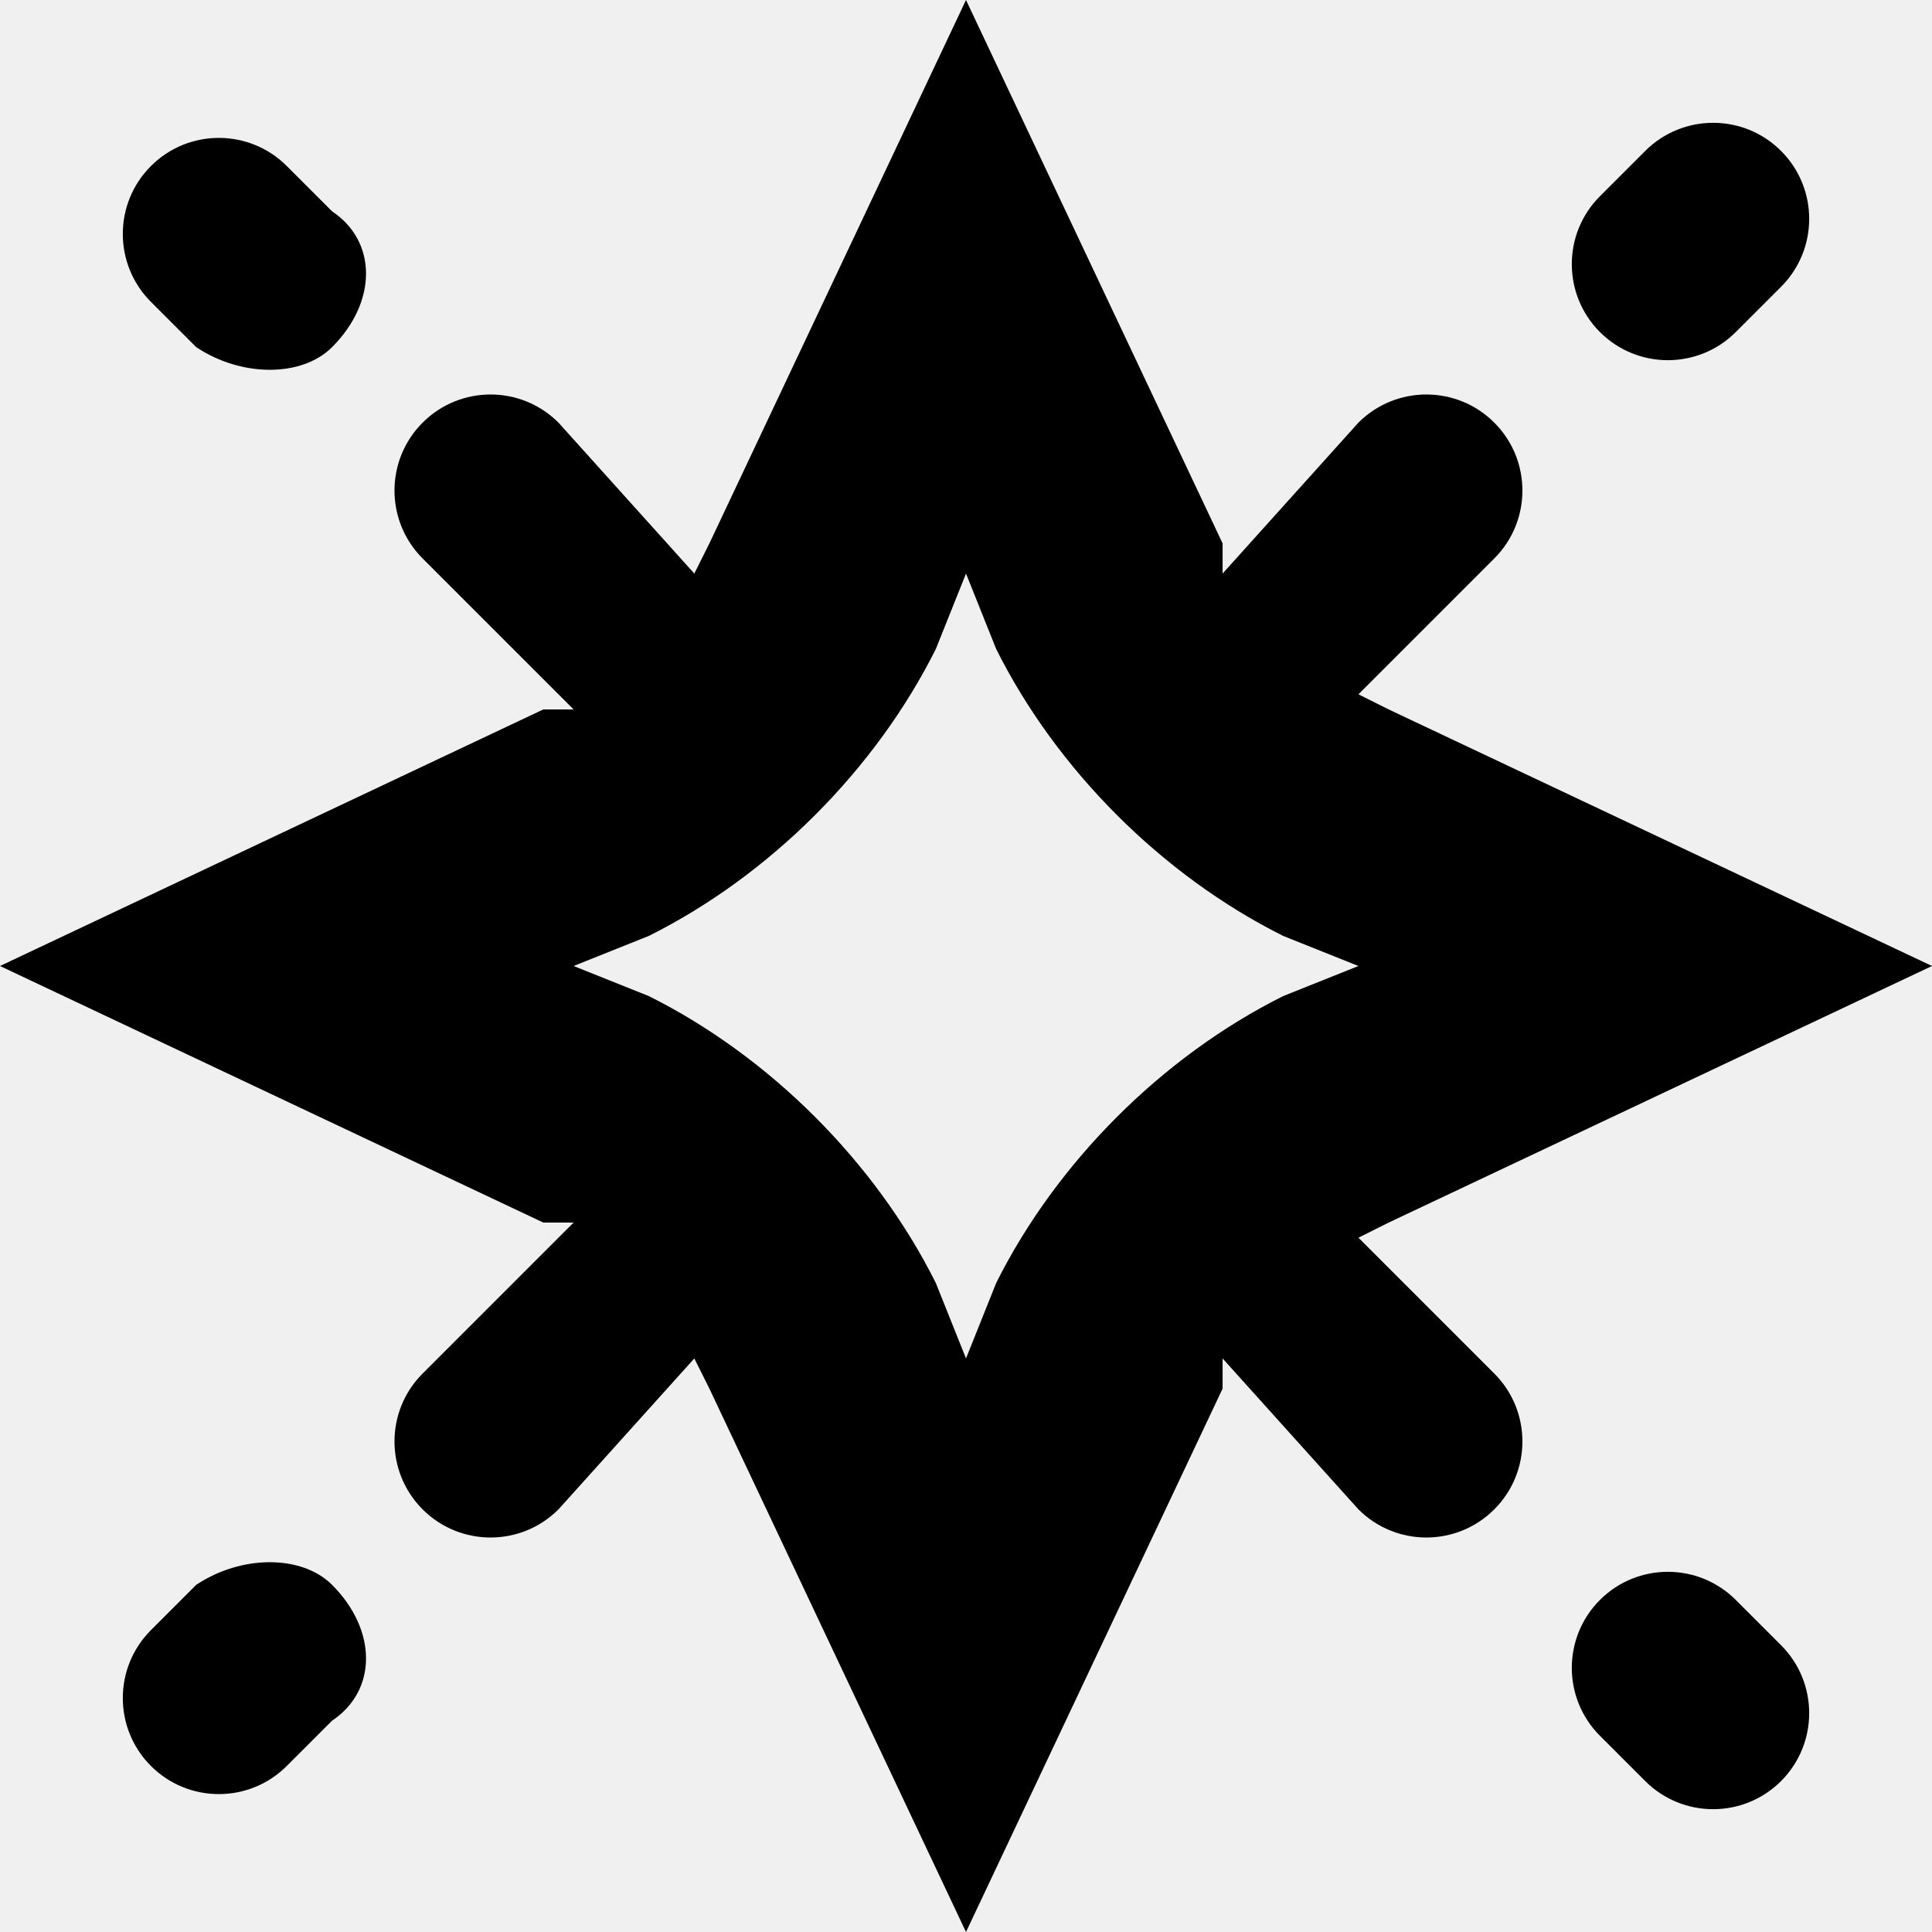
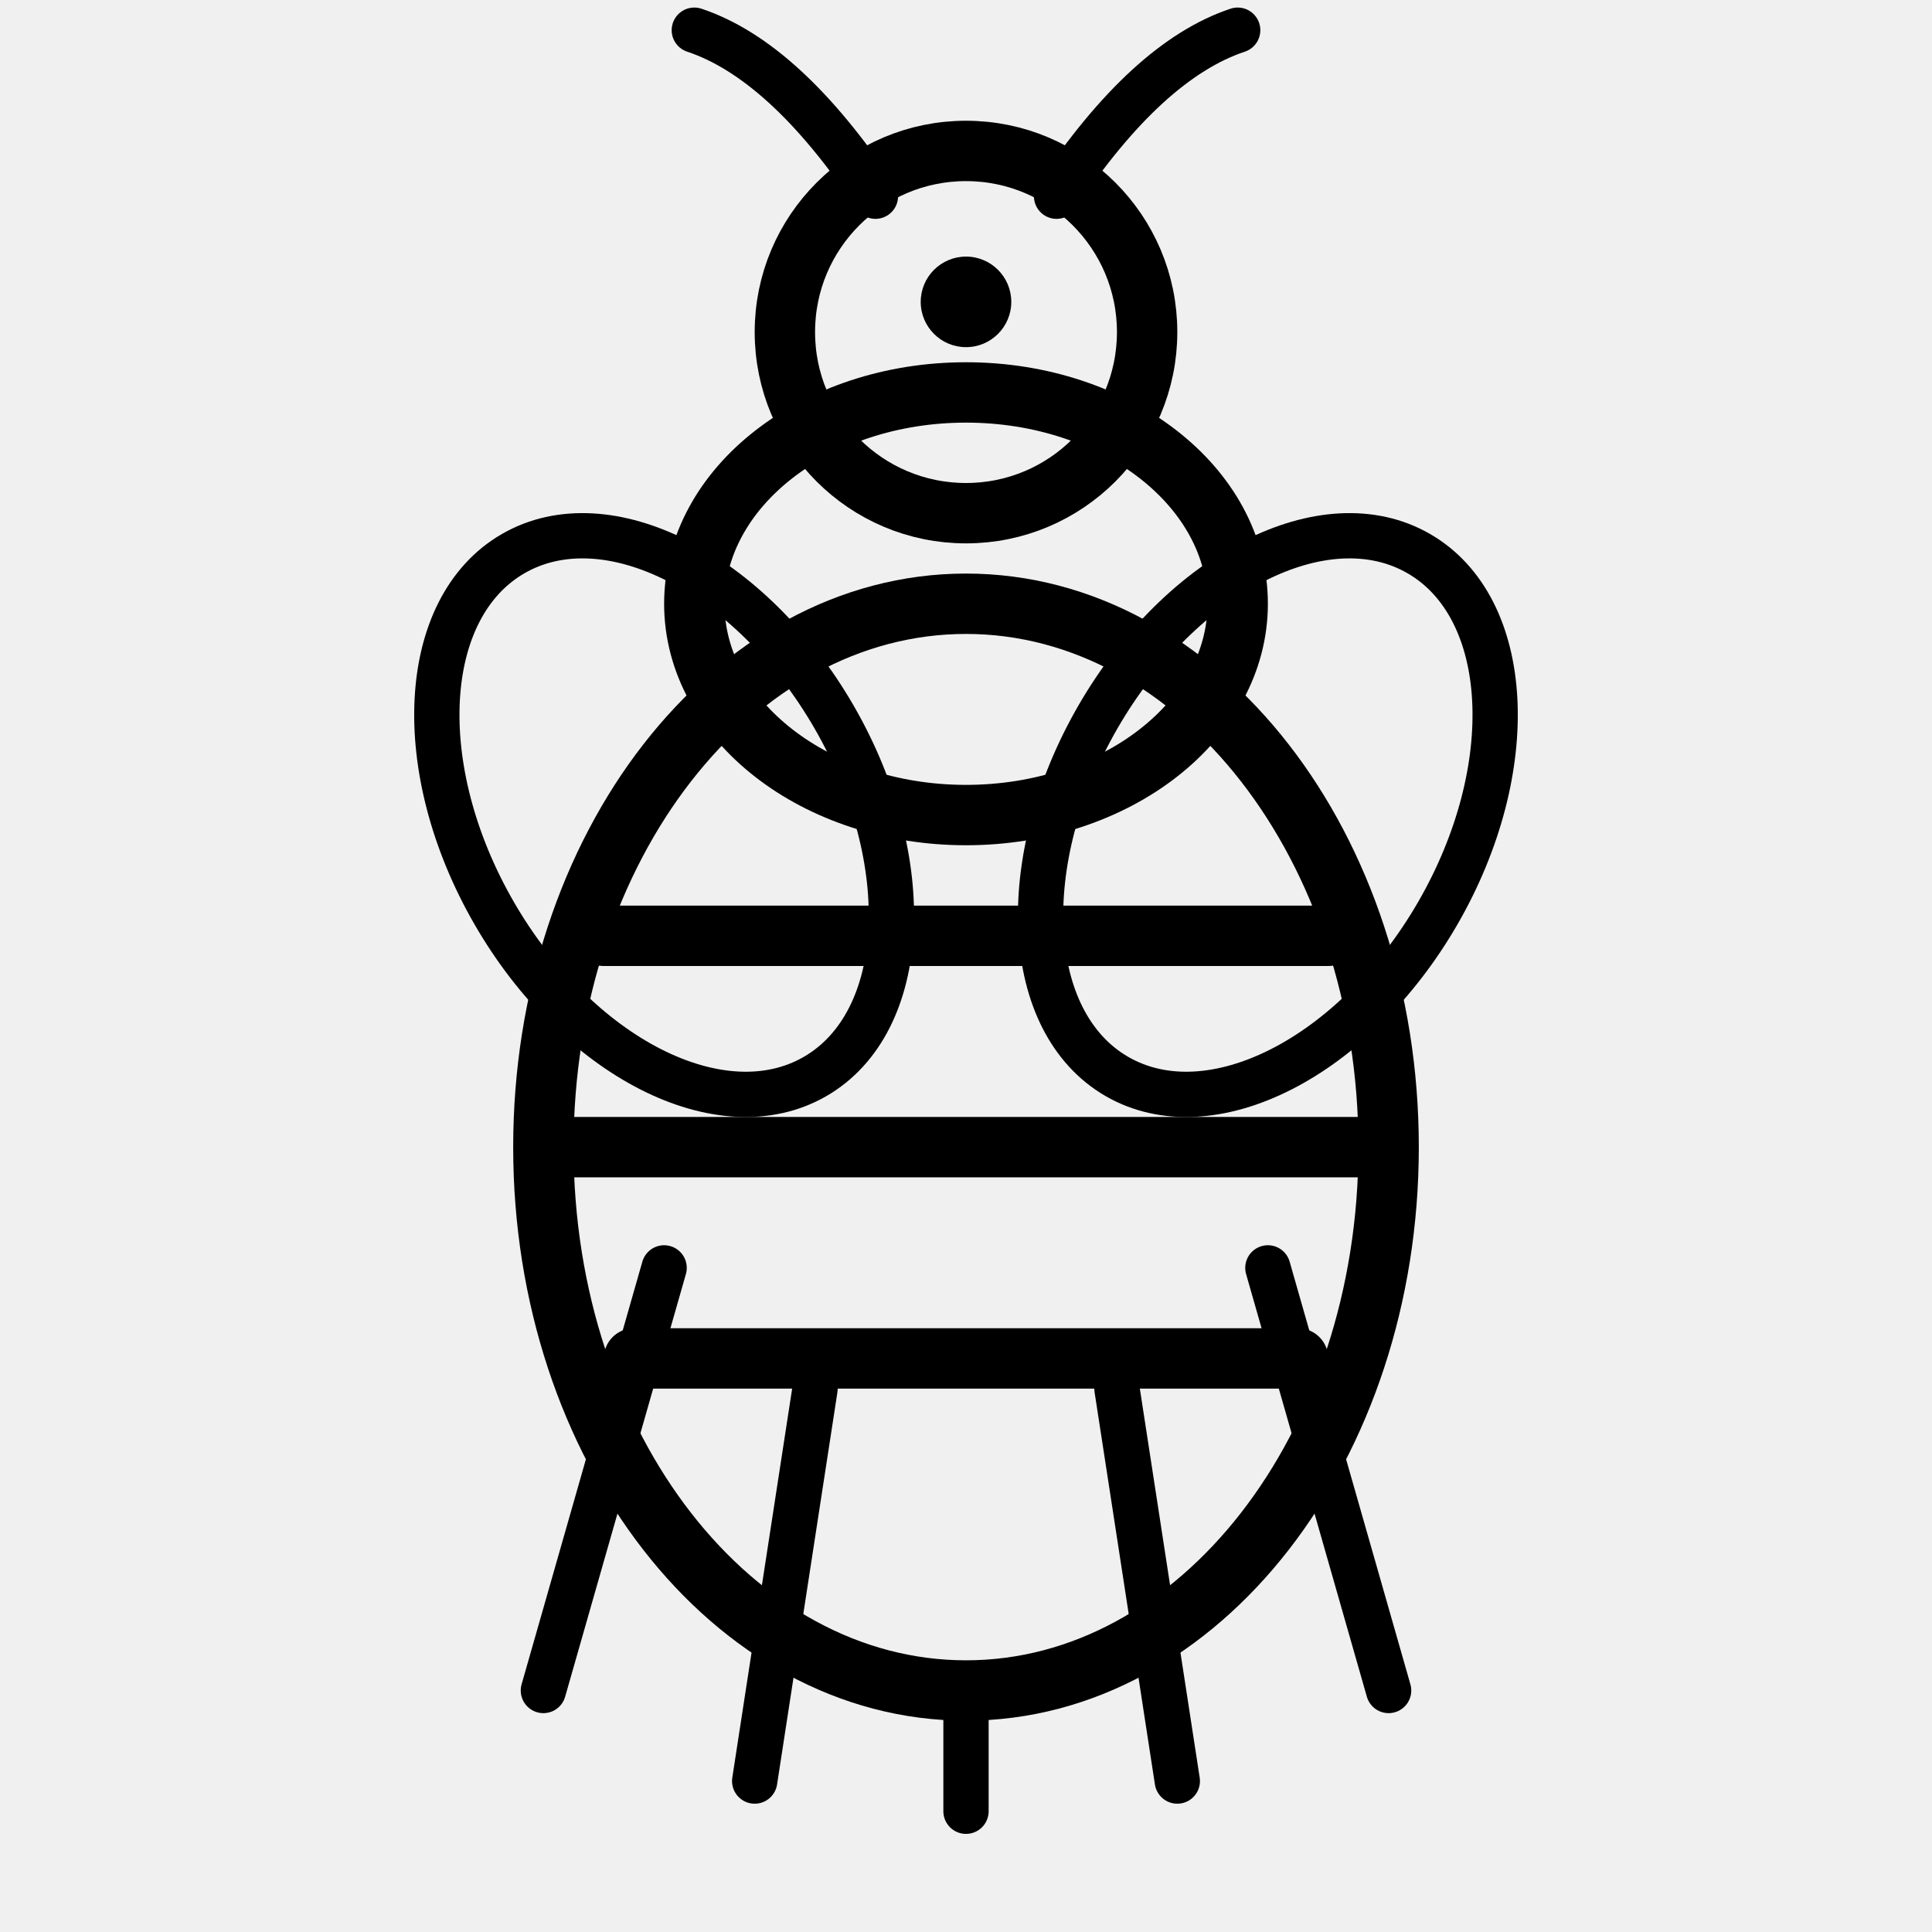
- <svg xmlns="http://www.w3.org/2000/svg" viewBox="0 0 128 128">
-   <path fill-rule="evenodd" d="M81 36 64 0 47 36l-1 2-9-10a6 6 0 0 0-9 9l10 10h-2L0 64l36 17h2L28 91a6 6 0 1 0 9 9l9-10 1 2 17 36 17-36v-2l9 10a6 6 0 1 0 9-9l-9-9 2-1 36-17-36-17-2-1 9-9a6 6 0 1 0-9-9l-9 10v-2Zm-17 2-2 5c-4 8-11 15-19 19l-5 2 5 2c8 4 15 11 19 19l2 5 2-5c4-8 11-15 19-19l5-2-5-2c-8-4-15-11-19-19l-2-5Z" clip-rule="evenodd" />
-   <path d="M118 19a6 6 0 0 0-9-9l-3 3a6 6 0 1 0 9 9l3-3Zm-96 4c-2 2-6 2-9 0l-3-3a6 6 0 1 1 9-9l3 3c3 2 3 6 0 9Zm0 82c-2-2-6-2-9 0l-3 3a6 6 0 1 0 9 9l3-3c3-2 3-6 0-9Zm96 4a6 6 0 0 1-9 9l-3-3a6 6 0 1 1 9-9l3 3Z" />
-   <style>path{fill:#000}@media (prefers-color-scheme:dark){path{fill:#fff}}</style>
+ <svg xmlns="http://www.w3.org/2000/svg" viewBox="0 0 128 128" fill="none">
+   <ellipse cx="64" cy="76" rx="28" ry="36" stroke="currentColor" stroke-width="4" />
+   <path d="M40 62 h48 M38 76 h52 M42 90 h44" stroke="currentColor" stroke-width="4" stroke-linecap="round" />
+   <ellipse cx="64" cy="40" rx="18" ry="14" stroke="currentColor" stroke-width="4" />
+   <circle cx="64" cy="22" r="12" stroke="currentColor" stroke-width="4" />
+   <path d="M58 13 Q52 4 46 2 M70 13 Q76 4 82 2" stroke="currentColor" stroke-width="3" stroke-linecap="round" />
+   <ellipse cx="44" cy="54" rx="13" ry="20" stroke="currentColor" stroke-width="3" transform="rotate(-30 44 54)" />
+   <ellipse cx="84" cy="54" rx="13" ry="20" stroke="currentColor" stroke-width="3" transform="rotate(30 84 54)" />
+   <path d="M44 84 L36 112 M54 92 L50 118 M74 92 L78 118 M84 84 L92 112" stroke="currentColor" stroke-width="3" stroke-linecap="round" />
+   <circle cx="64" cy="20" r="3" fill="currentColor" />
+   <path d="M64 112 L64 120" stroke="currentColor" stroke-width="3" stroke-linecap="round" />
</svg>
